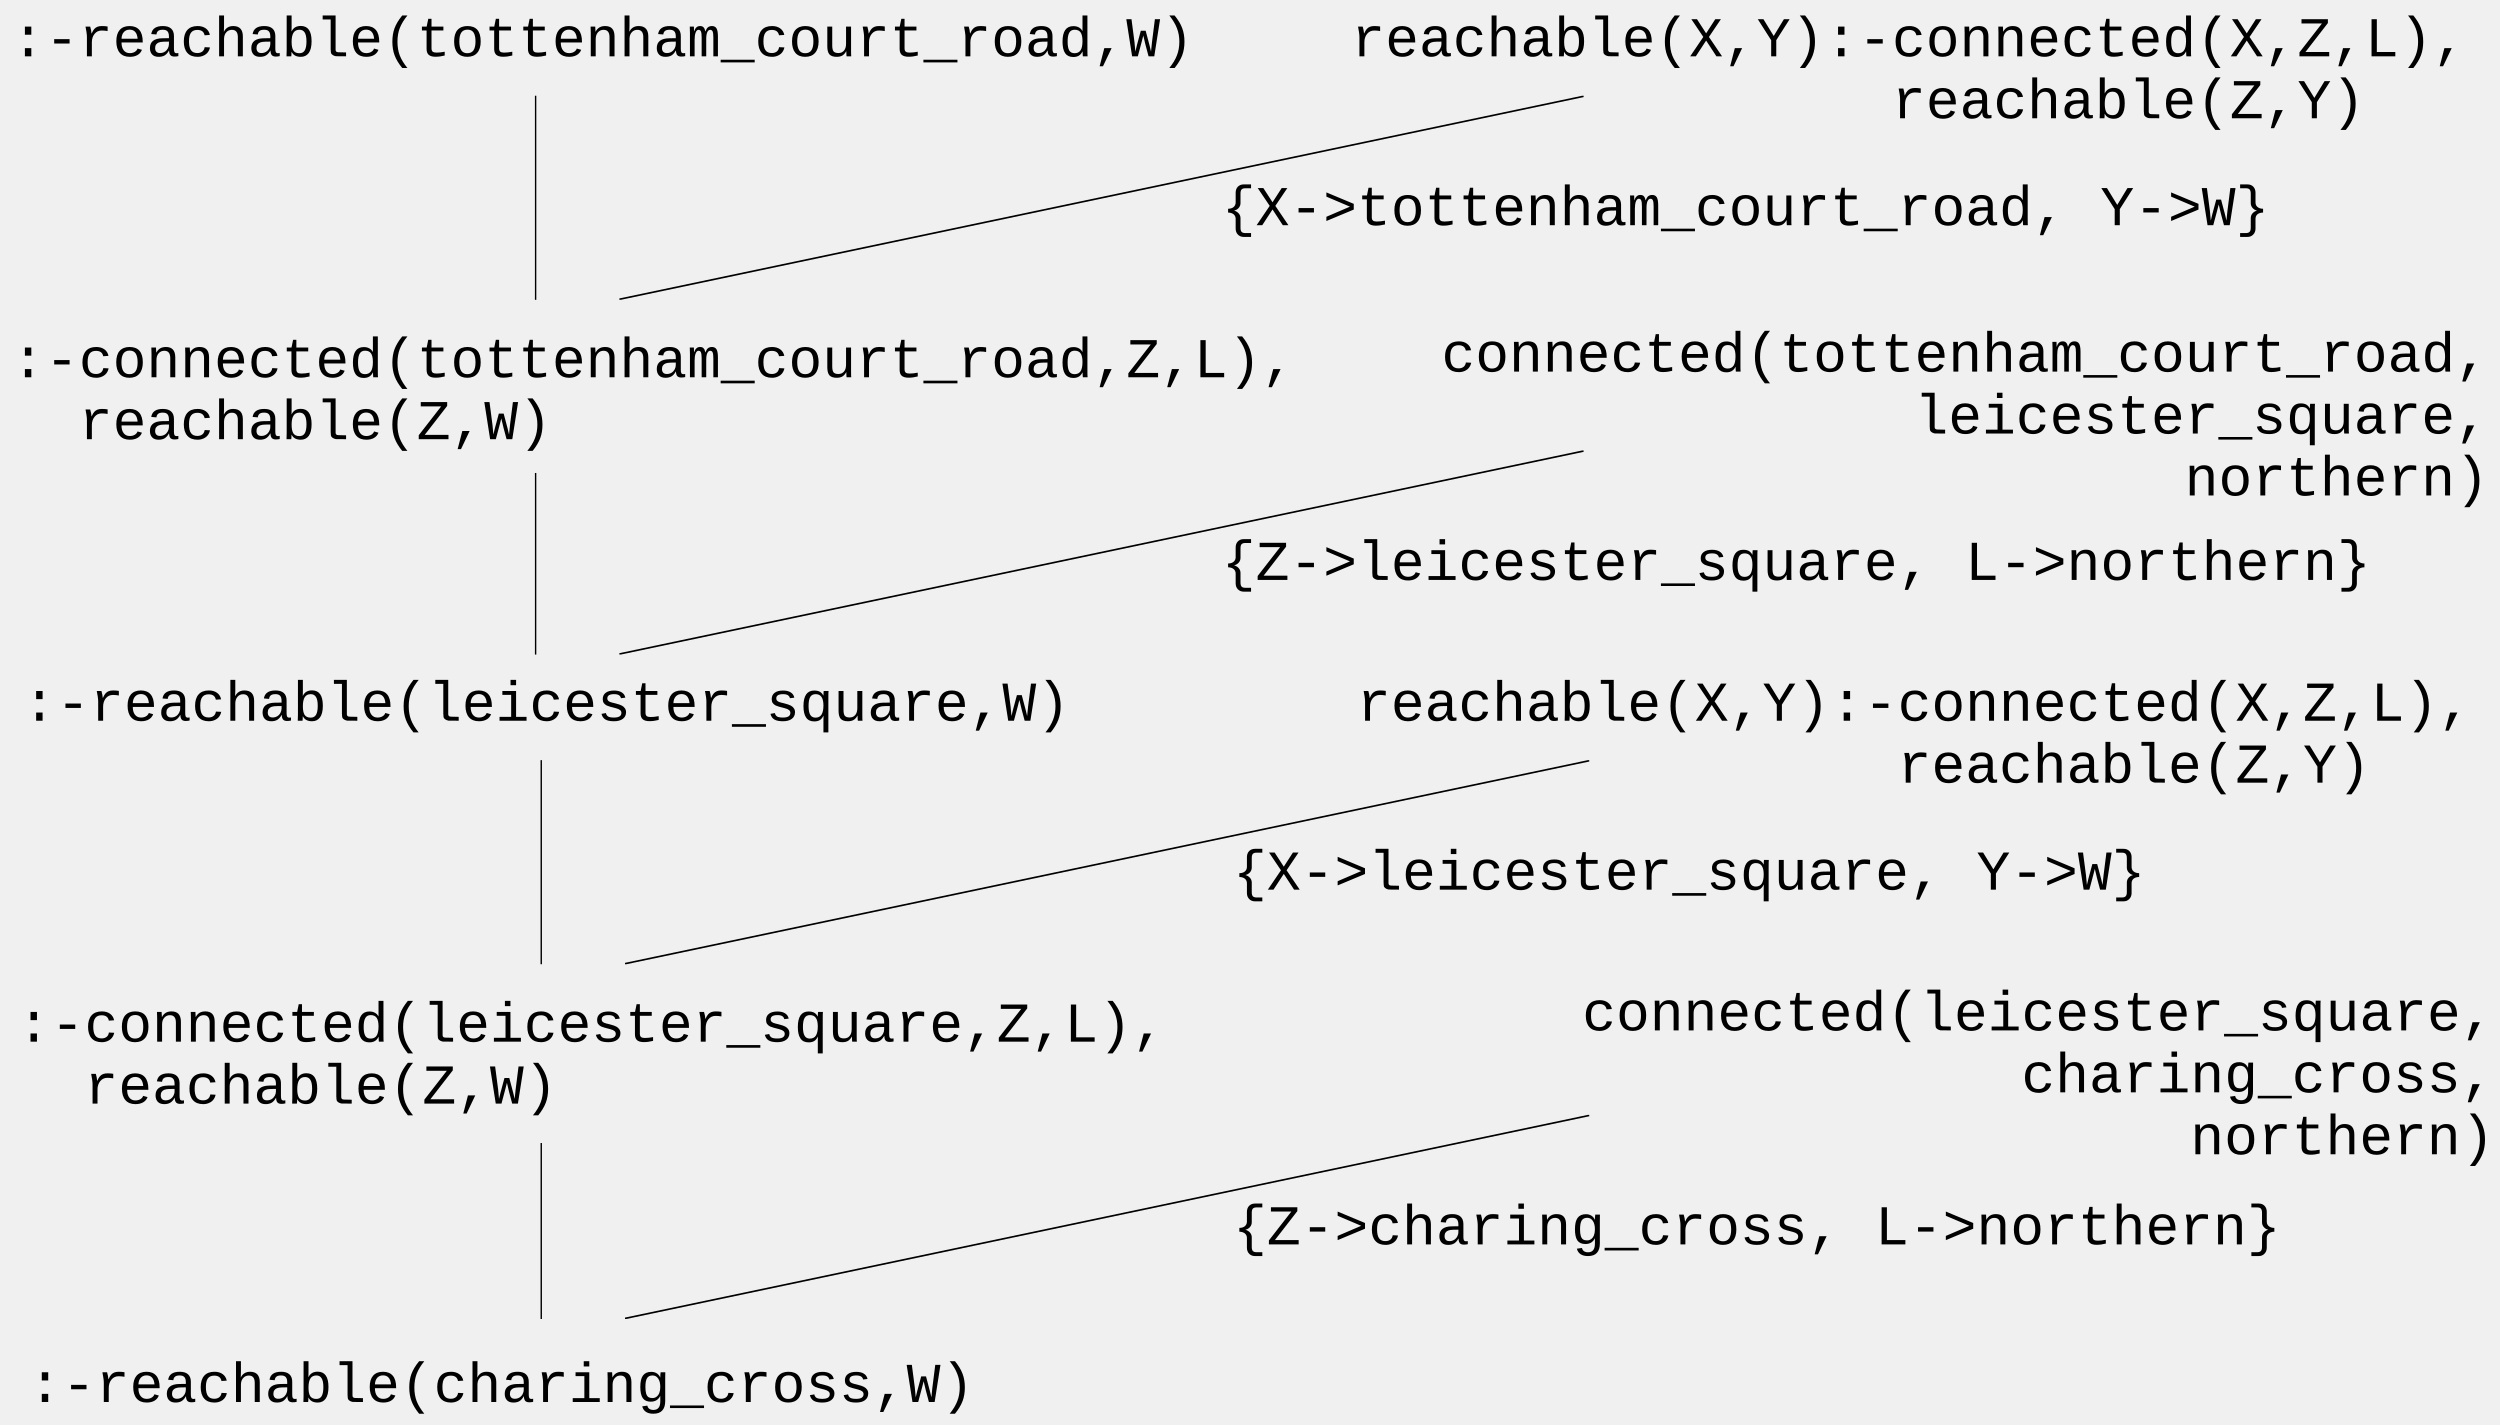
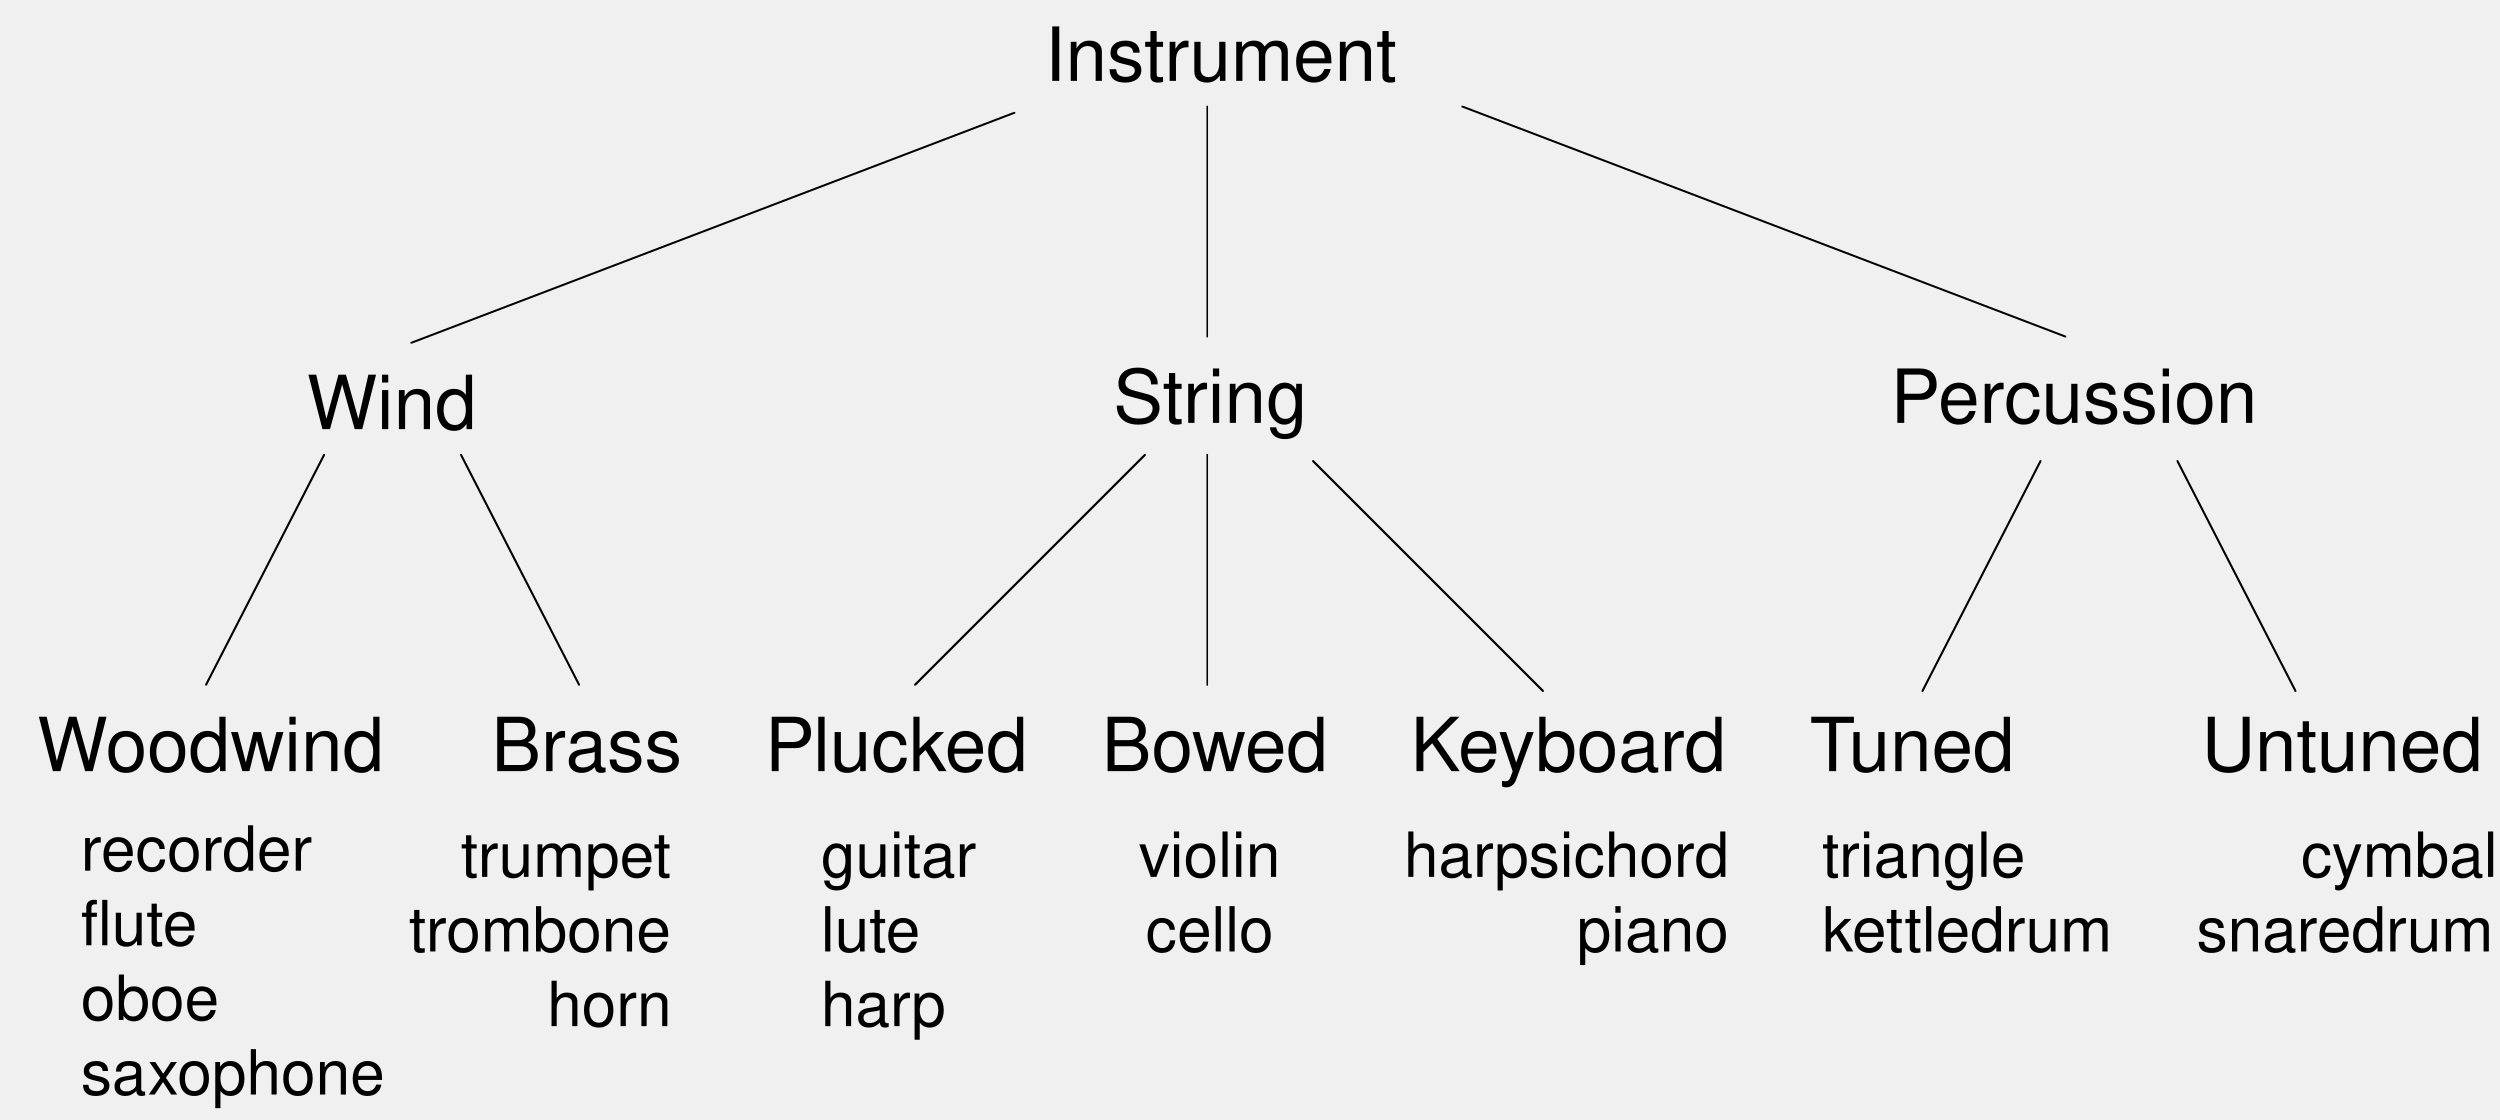
- <svg xmlns="http://www.w3.org/2000/svg" version="1.1" width="555" height="316.25" id="svg2" xml:space="preserve">
+ <svg xmlns="http://www.w3.org/2000/svg" version="1.1" width="502.5" height="225" id="svg2" xml:space="preserve">
  <defs id="defs6">
    <clipPath id="clipPath20">
-       <path d="M 0,0 444,0 444,253 0,253 0,0 z" id="path22" />
+       <path d="M 0,0 402,0 402,180 0,180 0,0 z" id="path22" />
    </clipPath>
    <clipPath id="clipPath30">
-       <path d="m 0,253 444,0 0,-253 -444,0 L 0,253 z" id="path32" />
+       <path d="m 0,180 402,0 0,-180 -402,0 L 0,180 z" id="path32" />
    </clipPath>
    <clipPath id="clipPath36">
-       <path d="M 0,0 444,0 444,253 0,253 0,0 z" id="path38" />
+       <path d="M 0,0 402,0 402,180 0,180 0,0 z" id="path38" />
    </clipPath>
  </defs>
-   <g transform="matrix(1.25,0,0,-1.25,0,316.25)" id="g12">
+   <g transform="matrix(1.25,0,0,-1.25,0,225)" id="g12">
    <g id="g14" />
    <g id="g16">
      <g clip-path="url(#clipPath20)" id="g18">
-         <path d="M 0,253 444,253 444,0 0,0 0,253 z" id="path24" style="fill:#ffffff;fill-opacity:0;fill-rule:evenodd;stroke:none" />
+         <path d="M 0,180 402,180 402,0 0,0 0,180 z" id="path24" style="fill:#ffffff;fill-opacity:0;fill-rule:evenodd;stroke:none" />
      </g>
    </g>
    <g id="g26">
      <g clip-path="url(#clipPath30)" id="g28">
        <g clip-path="url(#clipPath36)" id="g34">
-           <g transform="matrix(1,0,0,-1,0,253)" id="g40">
-             <text transform="translate(2,10)" id="text42">
-               <tspan x="0 6.001 12.002 18.003 24.004 30.005 36.006 42.007 48.008 54.009 60.01 66.011 72.012 78.013 84.014 90.015 96.016 102.017 108.018 114.019 120.02 126.021 132.022 138.023 144.024 150.025 156.026 162.027 168.028 174.029 180.03 186.031 192.032 198.033 204.034" y="0" id="tspan44" style="font-size:10px;font-variant:normal;font-weight:normal;writing-mode:lr-tb;fill:#000000;fill-opacity:1;fill-rule:nonzero;stroke:none;font-family:Courier New;-inkscape-font-specification:Courier">:-reachable(tottenham_court_road,W)</tspan>
+           <g transform="matrix(1,0,0,-1,0,180)" id="g40">
+             <text transform="translate(168,13)" id="text42">
+               <tspan x="0 2.924 9.185 14.773 17.698 21.282 27.542 37.127 43.387 49.648" y="0" id="tspan44" style="font-size:12px;font-variant:normal;font-weight:normal;writing-mode:lr-tb;fill:#000000;fill-opacity:1;fill-rule:nonzero;stroke:none;font-family:Helvetica;-inkscape-font-specification:Helvetica">Instrument</tspan>
            </text>
          </g>
-           <g transform="matrix(1,0,0,-1,0,253)" id="g46">
-             <text transform="translate(217,40)" id="text48">
-               <tspan x="0 6.001 12.002 18.003 24.004 30.005 36.006 42.007 48.008 54.009 60.01 66.011 72.012 78.013 84.014 90.015 96.016 102.017 108.018 114.019 120.02 126.021 132.022 138.023 144.024 150.025 156.026 162.027 168.028 174.029 180.03" y="0" id="tspan50" style="font-size:10px;font-variant:normal;font-weight:normal;writing-mode:lr-tb;fill:#000000;fill-opacity:1;fill-rule:nonzero;stroke:none;font-family:Courier New;-inkscape-font-specification:Courier">{X-&gt;tottenham_court_road, Y-&gt;W}</tspan>
+           <g transform="matrix(1,0,0,-1,0,180)" id="g46">
+             <text transform="translate(179,68)" id="text48">
+               <tspan x="0 7.734 10.8 14.526 16.92 23.322" y="0" id="tspan50" style="font-size:12px;font-variant:normal;font-weight:normal;writing-mode:lr-tb;fill:#000000;fill-opacity:1;fill-rule:nonzero;stroke:none;font-family:Helvetica;-inkscape-font-specification:Helvetica">String</tspan>
            </text>
          </g>
-           <g transform="matrix(1,0,0,-1,0,253)" id="g52">
-             <text transform="translate(2,67)" id="text54">
-               <tspan x="0 6.001 12.002 18.003 24.004 30.005 36.006 42.007 48.008 54.009 60.01 66.011 72.012 78.013 84.014 90.015 96.016 102.017 108.018 114.019 120.02 126.021 132.022 138.023 144.024 150.025 156.026 162.027 168.028 174.029 180.03 186.031 192.032 198.033 204.034 210.035 216.036 222.037" y="0" id="tspan56" style="font-size:10px;font-variant:normal;font-weight:normal;writing-mode:lr-tb;fill:#000000;fill-opacity:1;fill-rule:nonzero;stroke:none;font-family:Courier New;-inkscape-font-specification:Courier">:-connected(tottenham_court_road,Z,L),</tspan>
+           <g transform="matrix(1,0,0,-1,0,180)" id="g52">
+             <text transform="translate(49.33008,69)" id="text54">
+               <tspan x="0 11.326 13.987 20.657" y="0" id="tspan56" style="font-size:12px;font-variant:normal;font-weight:normal;writing-mode:lr-tb;fill:#000000;fill-opacity:1;fill-rule:nonzero;stroke:none;font-family:Helvetica;-inkscape-font-specification:Helvetica">Wind</tspan>
            </text>
          </g>
-           <g transform="matrix(1,0,0,-1,0,253)" id="g58">
-             <text transform="translate(14.002,78)" id="text60">
-               <tspan x="0 6.001 12.002 18.003 24.004 30.005 36.006 42.007 48.008 54.009 60.01 66.011 72.012 78.013" y="0" id="tspan62" style="font-size:10px;font-variant:normal;font-weight:normal;writing-mode:lr-tb;fill:#000000;fill-opacity:1;fill-rule:nonzero;stroke:none;font-family:Courier New;-inkscape-font-specification:Courier">reachable(Z,W)</tspan>
+           <g transform="matrix(1,0,0,-1,0,180)" id="g58">
+             <text transform="translate(304,68)" id="text60">
+               <tspan x="0 7.631 13.93 17.552 23.179 29.478 35.105 40.732 43.022 49.321" y="0" id="tspan62" style="font-size:12px;font-variant:normal;font-weight:normal;writing-mode:lr-tb;fill:#000000;fill-opacity:1;fill-rule:nonzero;stroke:none;font-family:Helvetica;-inkscape-font-specification:Helvetica">Percussion</tspan>
            </text>
          </g>
-           <g transform="matrix(1,0,0,-1,0,253)" id="g64">
-             <text transform="translate(217,103)" id="text66">
-               <tspan x="0 6.001 12.002 18.003 24.004 30.005 36.006 42.007 48.008 54.009 60.01 66.011 72.012 78.013 84.014 90.015 96.016 102.017 108.018 114.019 120.02 126.021 132.022 138.023 144.024 150.025 156.026 162.027 168.028 174.029 180.03 186.031 192.032 198.033" y="0" id="tspan68" style="font-size:10px;font-variant:normal;font-weight:normal;writing-mode:lr-tb;fill:#000000;fill-opacity:1;fill-rule:nonzero;stroke:none;font-family:Courier New;-inkscape-font-specification:Courier">{Z-&gt;leicester_square, L-&gt;northern}</tspan>
+           <g transform="matrix(1,0,0,-1,0,180)" id="g64">
+             <text transform="translate(226.8154,124)" id="text66">
+               <tspan x="0 8.004 14.678 20.678 27.353 34.027 40.702 44.698" y="0" id="tspan68" style="font-size:12px;font-variant:normal;font-weight:normal;writing-mode:lr-tb;fill:#000000;fill-opacity:1;fill-rule:nonzero;stroke:none;font-family:Helvetica;-inkscape-font-specification:Helvetica">Keyboard</tspan>
            </text>
          </g>
-           <g transform="matrix(1,0,0,-1,0,253)" id="g70">
-             <text transform="translate(256,66)" id="text72">
-               <tspan x="0 6.001 12.002 18.003 24.004 30.005 36.006 42.007 48.008 54.009 60.01 66.011 72.012 78.013 84.014 90.015 96.016 102.017 108.018 114.019 120.02 126.021 132.022 138.023 144.024 150.025 156.026 162.027 168.028 174.029 180.03" y="0" id="tspan74" style="font-size:10px;font-variant:normal;font-weight:normal;writing-mode:lr-tb;fill:#000000;fill-opacity:1;fill-rule:nonzero;stroke:none;font-family:Courier New;-inkscape-font-specification:Courier">connected(tottenham_court_road,</tspan>
+           <g transform="matrix(1,0,0,-1,0,180)" id="g70">
+             <text transform="translate(177.1543,124)" id="text72">
+               <tspan x="0 8.004 14.678 23.345 30.019" y="0" id="tspan74" style="font-size:12px;font-variant:normal;font-weight:normal;writing-mode:lr-tb;fill:#000000;fill-opacity:1;fill-rule:nonzero;stroke:none;font-family:Helvetica;-inkscape-font-specification:Helvetica">Bowed</tspan>
            </text>
          </g>
-           <g transform="matrix(1,0,0,-1,0,253)" id="g76">
-             <text transform="translate(340,77)" id="text78">
-               <tspan x="0 6.001 12.002 18.003 24.004 30.005 36.006 42.007 48.008 54.009 60.01 66.011 72.012 78.013 84.014 90.015 96.016" y="0" id="tspan80" style="font-size:10px;font-variant:normal;font-weight:normal;writing-mode:lr-tb;fill:#000000;fill-opacity:1;fill-rule:nonzero;stroke:none;font-family:Courier New;-inkscape-font-specification:Courier">leicester_square,</tspan>
+           <g transform="matrix(1,0,0,-1,0,180)" id="g76">
+             <text transform="translate(123,124)" id="text78">
+               <tspan x="0 7.555 9.77 15.994 21.545 27.096 33.319" y="0" id="tspan80" style="font-size:12px;font-variant:normal;font-weight:normal;writing-mode:lr-tb;fill:#000000;fill-opacity:1;fill-rule:nonzero;stroke:none;font-family:Helvetica;-inkscape-font-specification:Helvetica">Plucked</tspan>
            </text>
          </g>
-           <g transform="matrix(1,0,0,-1,0,253)" id="g82">
-             <text transform="translate(388,88)" id="text84">
-               <tspan x="0 6.001 12.002 18.003 24.004 30.005 36.006 42.007 48.008" y="0" id="tspan86" style="font-size:10px;font-variant:normal;font-weight:normal;writing-mode:lr-tb;fill:#000000;fill-opacity:1;fill-rule:nonzero;stroke:none;font-family:Courier New;-inkscape-font-specification:Courier">northern)</tspan>
+           <g transform="matrix(1,0,0,-1,0,180)" id="g82">
+             <text transform="translate(79,124)" id="text84">
+               <tspan x="0 7.836 11.664 18.168 24" y="0" id="tspan86" style="font-size:12px;font-variant:normal;font-weight:normal;writing-mode:lr-tb;fill:#000000;fill-opacity:1;fill-rule:nonzero;stroke:none;font-family:Helvetica;-inkscape-font-specification:Helvetica">Brass</tspan>
            </text>
          </g>
-           <g transform="matrix(1,0,0,-1,0,253)" id="g88">
-             <path d="m 95.125,17 0,36.25" id="path90" style="fill:none;stroke:#000000;stroke-width:0.25;stroke-linecap:butt;stroke-linejoin:miter;stroke-miterlimit:10;stroke-opacity:1;stroke-dasharray:none" />
-           </g>
-           <g transform="matrix(1,0,0,-1,0,253)" id="g92">
-             <path d="m 95.125,84 0,32.25" id="path94" style="fill:none;stroke:#000000;stroke-width:0.25;stroke-linecap:butt;stroke-linejoin:miter;stroke-miterlimit:10;stroke-opacity:1;stroke-dasharray:none" />
-           </g>
-           <path d="m 281,236 0.25,0 0,-0.25 -171,-36 -0.25,0 0,0.25" id="path96" style="fill:#000000;fill-opacity:1;fill-rule:nonzero;stroke:none" />
-           <path d="m 281,173 0.25,0 0,-0.25 -171,-36 -0.25,0 0,0.25" id="path98" style="fill:#000000;fill-opacity:1;fill-rule:nonzero;stroke:none" />
-           <g transform="matrix(1,0,0,-1,0,253)" id="g100">
-             <text transform="translate(240,10)" id="text102">
-               <tspan x="0 6.001 12.002 18.003 24.004 30.005 36.006 42.007 48.008 54.009 60.01 66.011 72.012 78.013 84.014 90.015 96.016 102.017 108.018 114.019 120.02 126.021 132.022 138.023 144.024 150.025 156.026 162.027 168.028 174.029 180.03 186.031 192.032" y="0" id="tspan104" style="font-size:10px;font-variant:normal;font-weight:normal;writing-mode:lr-tb;fill:#000000;fill-opacity:1;fill-rule:nonzero;stroke:none;font-family:Courier New;-inkscape-font-specification:Courier">reachable(X,Y):-connected(X,Z,L),</tspan>
+           <g transform="matrix(1,0,0,-1,0,180)" id="g88">
+             <text transform="translate(5.986328,124)" id="text90">
+               <tspan x="0 11.326 17.995 24.665 31.334 39.996 42.658 49.327" y="0" id="tspan92" style="font-size:12px;font-variant:normal;font-weight:normal;writing-mode:lr-tb;fill:#000000;fill-opacity:1;fill-rule:nonzero;stroke:none;font-family:Helvetica;-inkscape-font-specification:Helvetica">Woodwind</tspan>
            </text>
          </g>
-           <g transform="matrix(1,0,0,-1,0,253)" id="g106">
-             <text transform="translate(336.016,21)" id="text108">
-               <tspan x="0 6.001 12.002 18.003 24.004 30.005 36.006 42.007 48.008 54.009 60.01 66.011 72.012 78.013" y="0" id="tspan110" style="font-size:10px;font-variant:normal;font-weight:normal;writing-mode:lr-tb;fill:#000000;fill-opacity:1;fill-rule:nonzero;stroke:none;font-family:Courier New;-inkscape-font-specification:Courier">reachable(Z,Y)</tspan>
+           <g transform="matrix(1,0,0,-1,0,180)" id="g94">
+             <text transform="translate(291,124)" id="text96">
+               <tspan x="0 7.074 13.488 19.902 26.316" y="0" id="tspan98" style="font-size:12px;font-variant:normal;font-weight:normal;writing-mode:lr-tb;fill:#000000;fill-opacity:1;fill-rule:nonzero;stroke:none;font-family:Helvetica;-inkscape-font-specification:Helvetica">Tuned</tspan>
            </text>
          </g>
-           <g transform="matrix(1,0,0,-1,0,253)" id="g112">
-             <text transform="translate(4,128)" id="text114">
-               <tspan x="0 6.001 12.002 18.003 24.004 30.005 36.006 42.007 48.008 54.009 60.01 66.011 72.012 78.013 84.014 90.015 96.016 102.017 108.018 114.019 120.02 126.021 132.022 138.023 144.024 150.025 156.026 162.027 168.028 174.029 180.03" y="0" id="tspan116" style="font-size:10px;font-variant:normal;font-weight:normal;writing-mode:lr-tb;fill:#000000;fill-opacity:1;fill-rule:nonzero;stroke:none;font-family:Courier New;-inkscape-font-specification:Courier">:-reachable(leicester_square,W)</tspan>
+           <g transform="matrix(1,0,0,-1,0,180)" id="g100">
+             <text transform="translate(354,124)" id="text102">
+               <tspan x="0 8.438 14.885 17.995 24.442 30.888 37.334" y="0" id="tspan104" style="font-size:12px;font-variant:normal;font-weight:normal;writing-mode:lr-tb;fill:#000000;fill-opacity:1;fill-rule:nonzero;stroke:none;font-family:Helvetica;-inkscape-font-specification:Helvetica">Untuned</tspan>
            </text>
          </g>
-           <g transform="matrix(1,0,0,-1,0,253)" id="g118">
-             <text transform="translate(219,158)" id="text120">
-               <tspan x="0 6.001 12.002 18.003 24.004 30.005 36.006 42.007 48.008 54.009 60.01 66.011 72.012 78.013 84.014 90.015 96.016 102.017 108.018 114.019 120.02 126.021 132.022 138.023 144.024 150.025 156.026" y="0" id="tspan122" style="font-size:10px;font-variant:normal;font-weight:normal;writing-mode:lr-tb;fill:#000000;fill-opacity:1;fill-rule:nonzero;stroke:none;font-family:Courier New;-inkscape-font-specification:Courier">{X-&gt;leicester_square, Y-&gt;W}</tspan>
+           <g transform="matrix(1,0,0,-1,0,180)" id="g106">
+             <path d="m 194.125,17 0,37.25" id="path108" style="fill:none;stroke:#000000;stroke-width:0.25;stroke-linecap:butt;stroke-linejoin:miter;stroke-miterlimit:10;stroke-opacity:1;stroke-dasharray:none" />
+           </g>
+           <g transform="matrix(1,0,0,-1,0,180)" id="g110">
+             <path d="m 194.125,73 0,37.25" id="path112" style="fill:none;stroke:#000000;stroke-width:0.25;stroke-linecap:butt;stroke-linejoin:miter;stroke-miterlimit:10;stroke-opacity:1;stroke-dasharray:none" />
+           </g>
+           <path d="m 52,107 0.25,0 0,-0.25 -19,-37 -0.25,0 0,0.25" id="path114" style="fill:#000000;fill-opacity:1;fill-rule:nonzero;stroke:none" />
+           <path d="m 163,162 0.25,0 0,-0.25 -97,-37 -0.25,0 0,0.25" id="path116" style="fill:#000000;fill-opacity:1;fill-rule:nonzero;stroke:none" />
+           <path d="m 235,163 0.25,0 97,-37 0,-0.25 -0.25,0 -97,37" id="path118" style="fill:#000000;fill-opacity:1;fill-rule:nonzero;stroke:none" />
+           <path d="m 74,107 0.25,0 19,-37 0,-0.25 -0.25,0 -19,37" id="path120" style="fill:#000000;fill-opacity:1;fill-rule:nonzero;stroke:none" />
+           <path d="m 328,106 0.25,0 0,-0.25 -19,-37 -0.25,0 0,0.25" id="path122" style="fill:#000000;fill-opacity:1;fill-rule:nonzero;stroke:none" />
+           <path d="m 350,106 0.25,0 19,-37 0,-0.25 -0.25,0 -19,37" id="path124" style="fill:#000000;fill-opacity:1;fill-rule:nonzero;stroke:none" />
+           <path d="m 184,107 0.25,0 0,-0.25 -37,-37 -0.25,0 0,0.25" id="path126" style="fill:#000000;fill-opacity:1;fill-rule:nonzero;stroke:none" />
+           <path d="m 211,106 0.25,0 37,-37 0,-0.25 -0.25,0 -37,37" id="path128" style="fill:#000000;fill-opacity:1;fill-rule:nonzero;stroke:none" />
+           <g transform="matrix(1,0,0,-1,0,180)" id="g130">
+             <text transform="translate(13,140)" id="text132">
+               <tspan x="0 3.33 8.892 13.892 19.454 22.784 28.346 33.908" y="0" id="tspan134" style="font-size:10px;font-variant:normal;font-weight:normal;writing-mode:lr-tb;fill:#000000;fill-opacity:1;fill-rule:nonzero;stroke:none;font-family:Helvetica;-inkscape-font-specification:Helvetica">recorder</tspan>
            </text>
          </g>
-           <g transform="matrix(1,0,0,-1,0,253)" id="g124">
-             <text transform="translate(3,185)" id="text126">
-               <tspan x="0 6.001 12.002 18.003 24.004 30.005 36.006 42.007 48.008 54.009 60.01 66.011 72.012 78.013 84.014 90.015 96.016 102.017 108.018 114.019 120.02 126.021 132.022 138.023 144.024 150.025 156.026 162.027 168.028 174.029 180.03 186.031 192.032 198.033" y="0" id="tspan128" style="font-size:10px;font-variant:normal;font-weight:normal;writing-mode:lr-tb;fill:#000000;fill-opacity:1;fill-rule:nonzero;stroke:none;font-family:Courier New;-inkscape-font-specification:Courier">:-connected(leicester_square,Z,L),</tspan>
+           <g transform="matrix(1,0,0,-1,0,180)" id="g136">
+             <text transform="translate(13,152)" id="text138">
+               <tspan x="0 2.778 4.996 10.554 13.332" y="0" id="tspan140" style="font-size:10px;font-variant:normal;font-weight:normal;writing-mode:lr-tb;fill:#000000;fill-opacity:1;fill-rule:nonzero;stroke:none;font-family:Helvetica;-inkscape-font-specification:Helvetica">flute</tspan>
            </text>
          </g>
-           <g transform="matrix(1,0,0,-1,0,253)" id="g130">
-             <text transform="translate(15.002,196)" id="text132">
-               <tspan x="0 6.001 12.002 18.003 24.004 30.005 36.006 42.007 48.008 54.009 60.01 66.011 72.012 78.013" y="0" id="tspan134" style="font-size:10px;font-variant:normal;font-weight:normal;writing-mode:lr-tb;fill:#000000;fill-opacity:1;fill-rule:nonzero;stroke:none;font-family:Courier New;-inkscape-font-specification:Courier">reachable(Z,W)</tspan>
+           <g transform="matrix(1,0,0,-1,0,180)" id="g142">
+             <text transform="translate(13,164)" id="text144">
+               <tspan x="0 5.562 11.124 16.686" y="0" id="tspan146" style="font-size:10px;font-variant:normal;font-weight:normal;writing-mode:lr-tb;fill:#000000;fill-opacity:1;fill-rule:nonzero;stroke:none;font-family:Helvetica;-inkscape-font-specification:Helvetica">oboe</tspan>
            </text>
          </g>
-           <g transform="matrix(1,0,0,-1,0,253)" id="g136">
-             <text transform="translate(219,221)" id="text138">
-               <tspan x="0 6.001 12.002 18.003 24.004 30.005 36.006 42.007 48.008 54.009 60.01 66.011 72.012 78.013 84.014 90.015 96.016 102.017 108.018 114.019 120.02 126.021 132.022 138.023 144.024 150.025 156.026 162.027 168.028 174.029 180.03" y="0" id="tspan140" style="font-size:10px;font-variant:normal;font-weight:normal;writing-mode:lr-tb;fill:#000000;fill-opacity:1;fill-rule:nonzero;stroke:none;font-family:Courier New;-inkscape-font-specification:Courier">{Z-&gt;charing_cross, L-&gt;northern}</tspan>
+           <g transform="matrix(1,0,0,-1,0,180)" id="g148">
+             <text transform="translate(13,176)" id="text150">
+               <tspan x="0 5 10.562 15.562 21.124 26.686 32.248 37.81 43.372" y="0" id="tspan152" style="font-size:10px;font-variant:normal;font-weight:normal;writing-mode:lr-tb;fill:#000000;fill-opacity:1;fill-rule:nonzero;stroke:none;font-family:Helvetica;-inkscape-font-specification:Helvetica">saxophone</tspan>
            </text>
          </g>
-           <g transform="matrix(1,0,0,-1,0,253)" id="g142">
-             <text transform="translate(281,183)" id="text144">
-               <tspan x="0 6.001 12.002 18.003 24.004 30.005 36.006 42.007 48.008 54.009 60.01 66.011 72.012 78.013 84.014 90.015 96.016 102.017 108.018 114.019 120.02 126.021 132.022 138.023 144.024 150.025 156.026" y="0" id="tspan146" style="font-size:10px;font-variant:normal;font-weight:normal;writing-mode:lr-tb;fill:#000000;fill-opacity:1;fill-rule:nonzero;stroke:none;font-family:Courier New;-inkscape-font-specification:Courier">connected(leicester_square,</tspan>
+           <g transform="matrix(1,0,0,-1,0,180)" id="g154">
+             <text transform="translate(74.09863,141)" id="text156">
+               <tspan x="0 2.778 6.108 11.67 20 25.562 31.124" y="0" id="tspan158" style="font-size:10px;font-variant:normal;font-weight:normal;writing-mode:lr-tb;fill:#000000;fill-opacity:1;fill-rule:nonzero;stroke:none;font-family:Helvetica;-inkscape-font-specification:Helvetica">trumpet</tspan>
            </text>
          </g>
-           <g transform="matrix(1,0,0,-1,0,253)" id="g148">
-             <text transform="translate(359,194)" id="text150">
-               <tspan x="0 6.001 12.002 18.003 24.004 30.005 36.006 42.007 48.008 54.009 60.01 66.011 72.012 78.013" y="0" id="tspan152" style="font-size:10px;font-variant:normal;font-weight:normal;writing-mode:lr-tb;fill:#000000;fill-opacity:1;fill-rule:nonzero;stroke:none;font-family:Courier New;-inkscape-font-specification:Courier">charing_cross,</tspan>
+           <g transform="matrix(1,0,0,-1,0,180)" id="g160">
+             <text transform="translate(65.75391,153)" id="text162">
+               <tspan x="0 2.778 6.108 11.67 20 25.562 31.124 36.686" y="0" id="tspan164" style="font-size:10px;font-variant:normal;font-weight:normal;writing-mode:lr-tb;fill:#000000;fill-opacity:1;fill-rule:nonzero;stroke:none;font-family:Helvetica;-inkscape-font-specification:Helvetica">trombone</tspan>
            </text>
          </g>
-           <g transform="matrix(1,0,0,-1,0,253)" id="g154">
-             <text transform="translate(389,205)" id="text156">
-               <tspan x="0 6.001 12.002 18.003 24.004 30.005 36.006 42.007 48.008" y="0" id="tspan158" style="font-size:10px;font-variant:normal;font-weight:normal;writing-mode:lr-tb;fill:#000000;fill-opacity:1;fill-rule:nonzero;stroke:none;font-family:Courier New;-inkscape-font-specification:Courier">northern)</tspan>
+           <g transform="matrix(1,0,0,-1,0,180)" id="g166">
+             <text transform="translate(87.98535,165)" id="text168">
+               <tspan x="0 5.562 11.124 14.454" y="0" id="tspan170" style="font-size:10px;font-variant:normal;font-weight:normal;writing-mode:lr-tb;fill:#000000;fill-opacity:1;fill-rule:nonzero;stroke:none;font-family:Helvetica;-inkscape-font-specification:Helvetica">horn</tspan>
            </text>
          </g>
-           <g transform="matrix(1,0,0,-1,0,253)" id="g160">
-             <path d="m 96.125,135 0,36.25" id="path162" style="fill:none;stroke:#000000;stroke-width:0.25;stroke-linecap:butt;stroke-linejoin:miter;stroke-miterlimit:10;stroke-opacity:1;stroke-dasharray:none" />
-           </g>
-           <g transform="matrix(1,0,0,-1,0,253)" id="g164">
-             <path d="m 96.125,203 0,31.25" id="path166" style="fill:none;stroke:#000000;stroke-width:0.25;stroke-linecap:butt;stroke-linejoin:miter;stroke-miterlimit:10;stroke-opacity:1;stroke-dasharray:none" />
-           </g>
-           <path d="m 282,118 0.25,0 0,-0.25 -171,-36 -0.25,0 0,0.25" id="path168" style="fill:#000000;fill-opacity:1;fill-rule:nonzero;stroke:none" />
-           <path d="m 282,55 0.25,0 0,-0.25 -171,-36 -0.25,0 0,0.25" id="path170" style="fill:#000000;fill-opacity:1;fill-rule:nonzero;stroke:none" />
-           <g transform="matrix(1,0,0,-1,0,253)" id="g172">
-             <text transform="translate(241,128)" id="text174">
-               <tspan x="0 6.001 12.002 18.003 24.004 30.005 36.006 42.007 48.008 54.009 60.01 66.011 72.012 78.013 84.014 90.015 96.016 102.017 108.018 114.019 120.02 126.021 132.022 138.023 144.024 150.025 156.026 162.027 168.028 174.029 180.03 186.031 192.032" y="0" id="tspan176" style="font-size:10px;font-variant:normal;font-weight:normal;writing-mode:lr-tb;fill:#000000;fill-opacity:1;fill-rule:nonzero;stroke:none;font-family:Courier New;-inkscape-font-specification:Courier">reachable(X,Y):-connected(X,Z,L),</tspan>
+           <g transform="matrix(1,0,0,-1,0,180)" id="g172">
+             <text transform="translate(132,141)" id="text174">
+               <tspan x="0 5.562 11.124 13.346 16.128 21.69" y="0" id="tspan176" style="font-size:10px;font-variant:normal;font-weight:normal;writing-mode:lr-tb;fill:#000000;fill-opacity:1;fill-rule:nonzero;stroke:none;font-family:Helvetica;-inkscape-font-specification:Helvetica">guitar</tspan>
            </text>
          </g>
-           <g transform="matrix(1,0,0,-1,0,253)" id="g178">
-             <text transform="translate(337.016,139)" id="text180">
-               <tspan x="0 6.001 12.002 18.003 24.004 30.005 36.006 42.007 48.008 54.009 60.01 66.011 72.012 78.013" y="0" id="tspan182" style="font-size:10px;font-variant:normal;font-weight:normal;writing-mode:lr-tb;fill:#000000;fill-opacity:1;fill-rule:nonzero;stroke:none;font-family:Courier New;-inkscape-font-specification:Courier">reachable(Z,Y)</tspan>
+           <g transform="matrix(1,0,0,-1,0,180)" id="g178">
+             <text transform="translate(132,153)" id="text180">
+               <tspan x="0 2.222 7.784 10.566" y="0" id="tspan182" style="font-size:10px;font-variant:normal;font-weight:normal;writing-mode:lr-tb;fill:#000000;fill-opacity:1;fill-rule:nonzero;stroke:none;font-family:Helvetica;-inkscape-font-specification:Helvetica">lute</tspan>
            </text>
          </g>
-           <g transform="matrix(1,0,0,-1,0,253)" id="g184">
-             <text transform="translate(5,249)" id="text186">
-               <tspan x="0 6.001 12.002 18.003 24.004 30.005 36.006 42.007 48.008 54.009 60.01 66.011 72.012 78.013 84.014 90.015 96.016 102.017 108.018 114.019 120.02 126.021 132.022 138.023 144.024 150.025 156.026 162.027" y="0" id="tspan188" style="font-size:10px;font-variant:normal;font-weight:normal;writing-mode:lr-tb;fill:#000000;fill-opacity:1;fill-rule:nonzero;stroke:none;font-family:Courier New;-inkscape-font-specification:Courier">:-reachable(charing_cross,W)</tspan>
+           <g transform="matrix(1,0,0,-1,0,180)" id="g184">
+             <text transform="translate(132,165)" id="text186">
+               <tspan x="0 5.562 11.124 14.454" y="0" id="tspan188" style="font-size:10px;font-variant:normal;font-weight:normal;writing-mode:lr-tb;fill:#000000;fill-opacity:1;fill-rule:nonzero;stroke:none;font-family:Helvetica;-inkscape-font-specification:Helvetica">harp</tspan>
+             </text>
+           </g>
+           <g transform="matrix(1,0,0,-1,0,180)" id="g190">
+             <text transform="translate(183.106,141)" id="text192">
+               <tspan x="0 5 7.222 12.784 15.006 17.228" y="0" id="tspan194" style="font-size:10px;font-variant:normal;font-weight:normal;writing-mode:lr-tb;fill:#000000;fill-opacity:1;fill-rule:nonzero;stroke:none;font-family:Helvetica;-inkscape-font-specification:Helvetica">violin</tspan>
+             </text>
+           </g>
+           <g transform="matrix(1,0,0,-1,0,180)" id="g196">
+             <text transform="translate(184.2168,153)" id="text198">
+               <tspan x="0 5 10.562 12.784 15.006" y="0" id="tspan200" style="font-size:10px;font-variant:normal;font-weight:normal;writing-mode:lr-tb;fill:#000000;fill-opacity:1;fill-rule:nonzero;stroke:none;font-family:Helvetica;-inkscape-font-specification:Helvetica">cello</tspan>
+             </text>
+           </g>
+           <g transform="matrix(1,0,0,-1,0,180)" id="g202">
+             <text transform="translate(225.749,141)" id="text204">
+               <tspan x="0 5.562 11.124 14.454 20.016 25.016 27.238 32.238 37.8 43.362 46.692" y="0" id="tspan206" style="font-size:10px;font-variant:normal;font-weight:normal;writing-mode:lr-tb;fill:#000000;fill-opacity:1;fill-rule:nonzero;stroke:none;font-family:Helvetica;-inkscape-font-specification:Helvetica">harpsichord</tspan>
+             </text>
+           </g>
+           <g transform="matrix(1,0,0,-1,0,180)" id="g208">
+             <text transform="translate(253.5322,153)" id="text210">
+               <tspan x="0 5.562 7.784 13.346 18.908" y="0" id="tspan212" style="font-size:10px;font-variant:normal;font-weight:normal;writing-mode:lr-tb;fill:#000000;fill-opacity:1;fill-rule:nonzero;stroke:none;font-family:Helvetica;-inkscape-font-specification:Helvetica">piano</tspan>
+             </text>
+           </g>
+           <g transform="matrix(1,0,0,-1,0,180)" id="g214">
+             <text transform="translate(293,141)" id="text216">
+               <tspan x="0 2.778 6.108 8.33 13.892 19.454 25.016 27.238" y="0" id="tspan218" style="font-size:10px;font-variant:normal;font-weight:normal;writing-mode:lr-tb;fill:#000000;fill-opacity:1;fill-rule:nonzero;stroke:none;font-family:Helvetica;-inkscape-font-specification:Helvetica">triangle</tspan>
+             </text>
+           </g>
+           <g transform="matrix(1,0,0,-1,0,180)" id="g220">
+             <text transform="translate(293,153)" id="text222">
+               <tspan x="0 5 10.562 13.34 16.118 18.34 23.902 29.464 32.794 38.356" y="0" id="tspan224" style="font-size:10px;font-variant:normal;font-weight:normal;writing-mode:lr-tb;fill:#000000;fill-opacity:1;fill-rule:nonzero;stroke:none;font-family:Helvetica;-inkscape-font-specification:Helvetica">kettledrum</tspan>
+             </text>
+           </g>
+           <g transform="matrix(1,0,0,-1,0,180)" id="g226">
+             <text transform="translate(370,141)" id="text228">
+               <tspan x="0 4.865 9.73 17.925 23.35 28.775" y="0" id="tspan230" style="font-size:10px;font-variant:normal;font-weight:normal;writing-mode:lr-tb;fill:#000000;fill-opacity:1;fill-rule:nonzero;stroke:none;font-family:Helvetica;-inkscape-font-specification:Helvetica">cymbal</tspan>
+             </text>
+           </g>
+           <g transform="matrix(1,0,0,-1,0,180)" id="g232">
+             <text transform="translate(353.2021,153)" id="text234">
+               <tspan x="0 5 10.562 16.124 19.454 25.016 30.578 33.908 39.47" y="0" id="tspan236" style="font-size:10px;font-variant:normal;font-weight:normal;writing-mode:lr-tb;fill:#000000;fill-opacity:1;fill-rule:nonzero;stroke:none;font-family:Helvetica;-inkscape-font-specification:Helvetica">snaredrum</tspan>
            </text>
          </g>
        </g>
      </g>
    </g>
  </g>
</svg>
